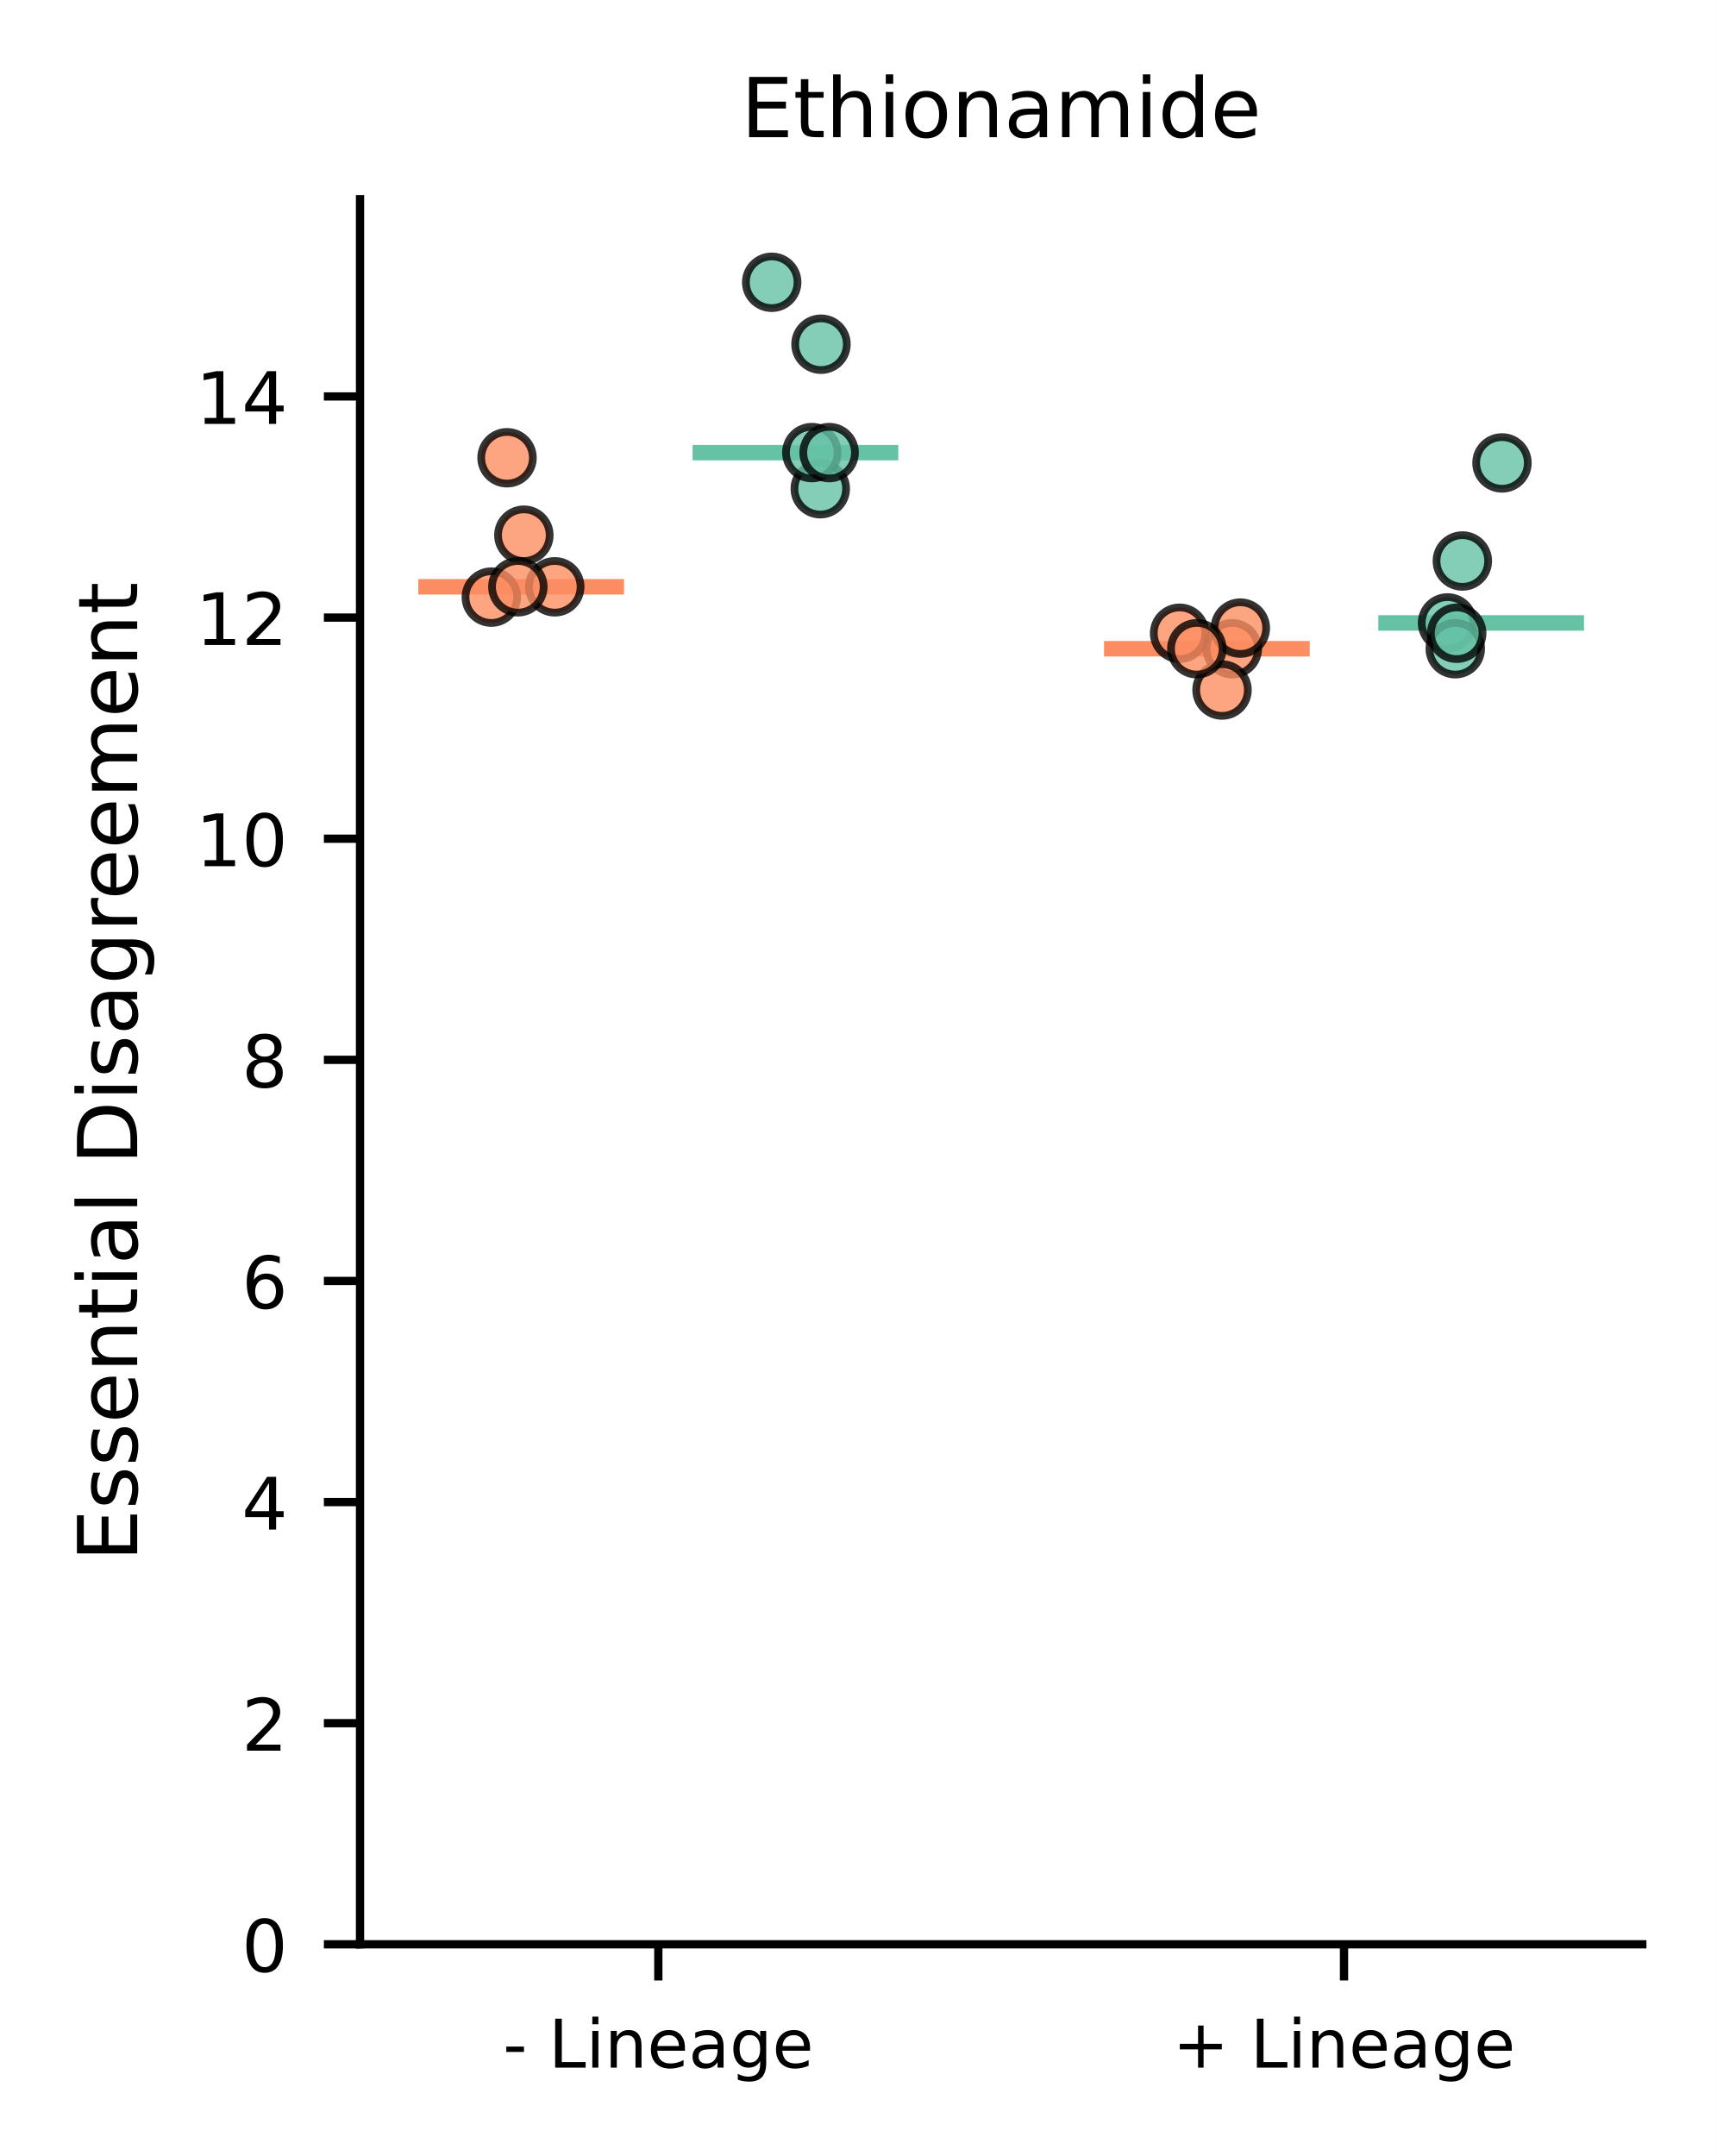
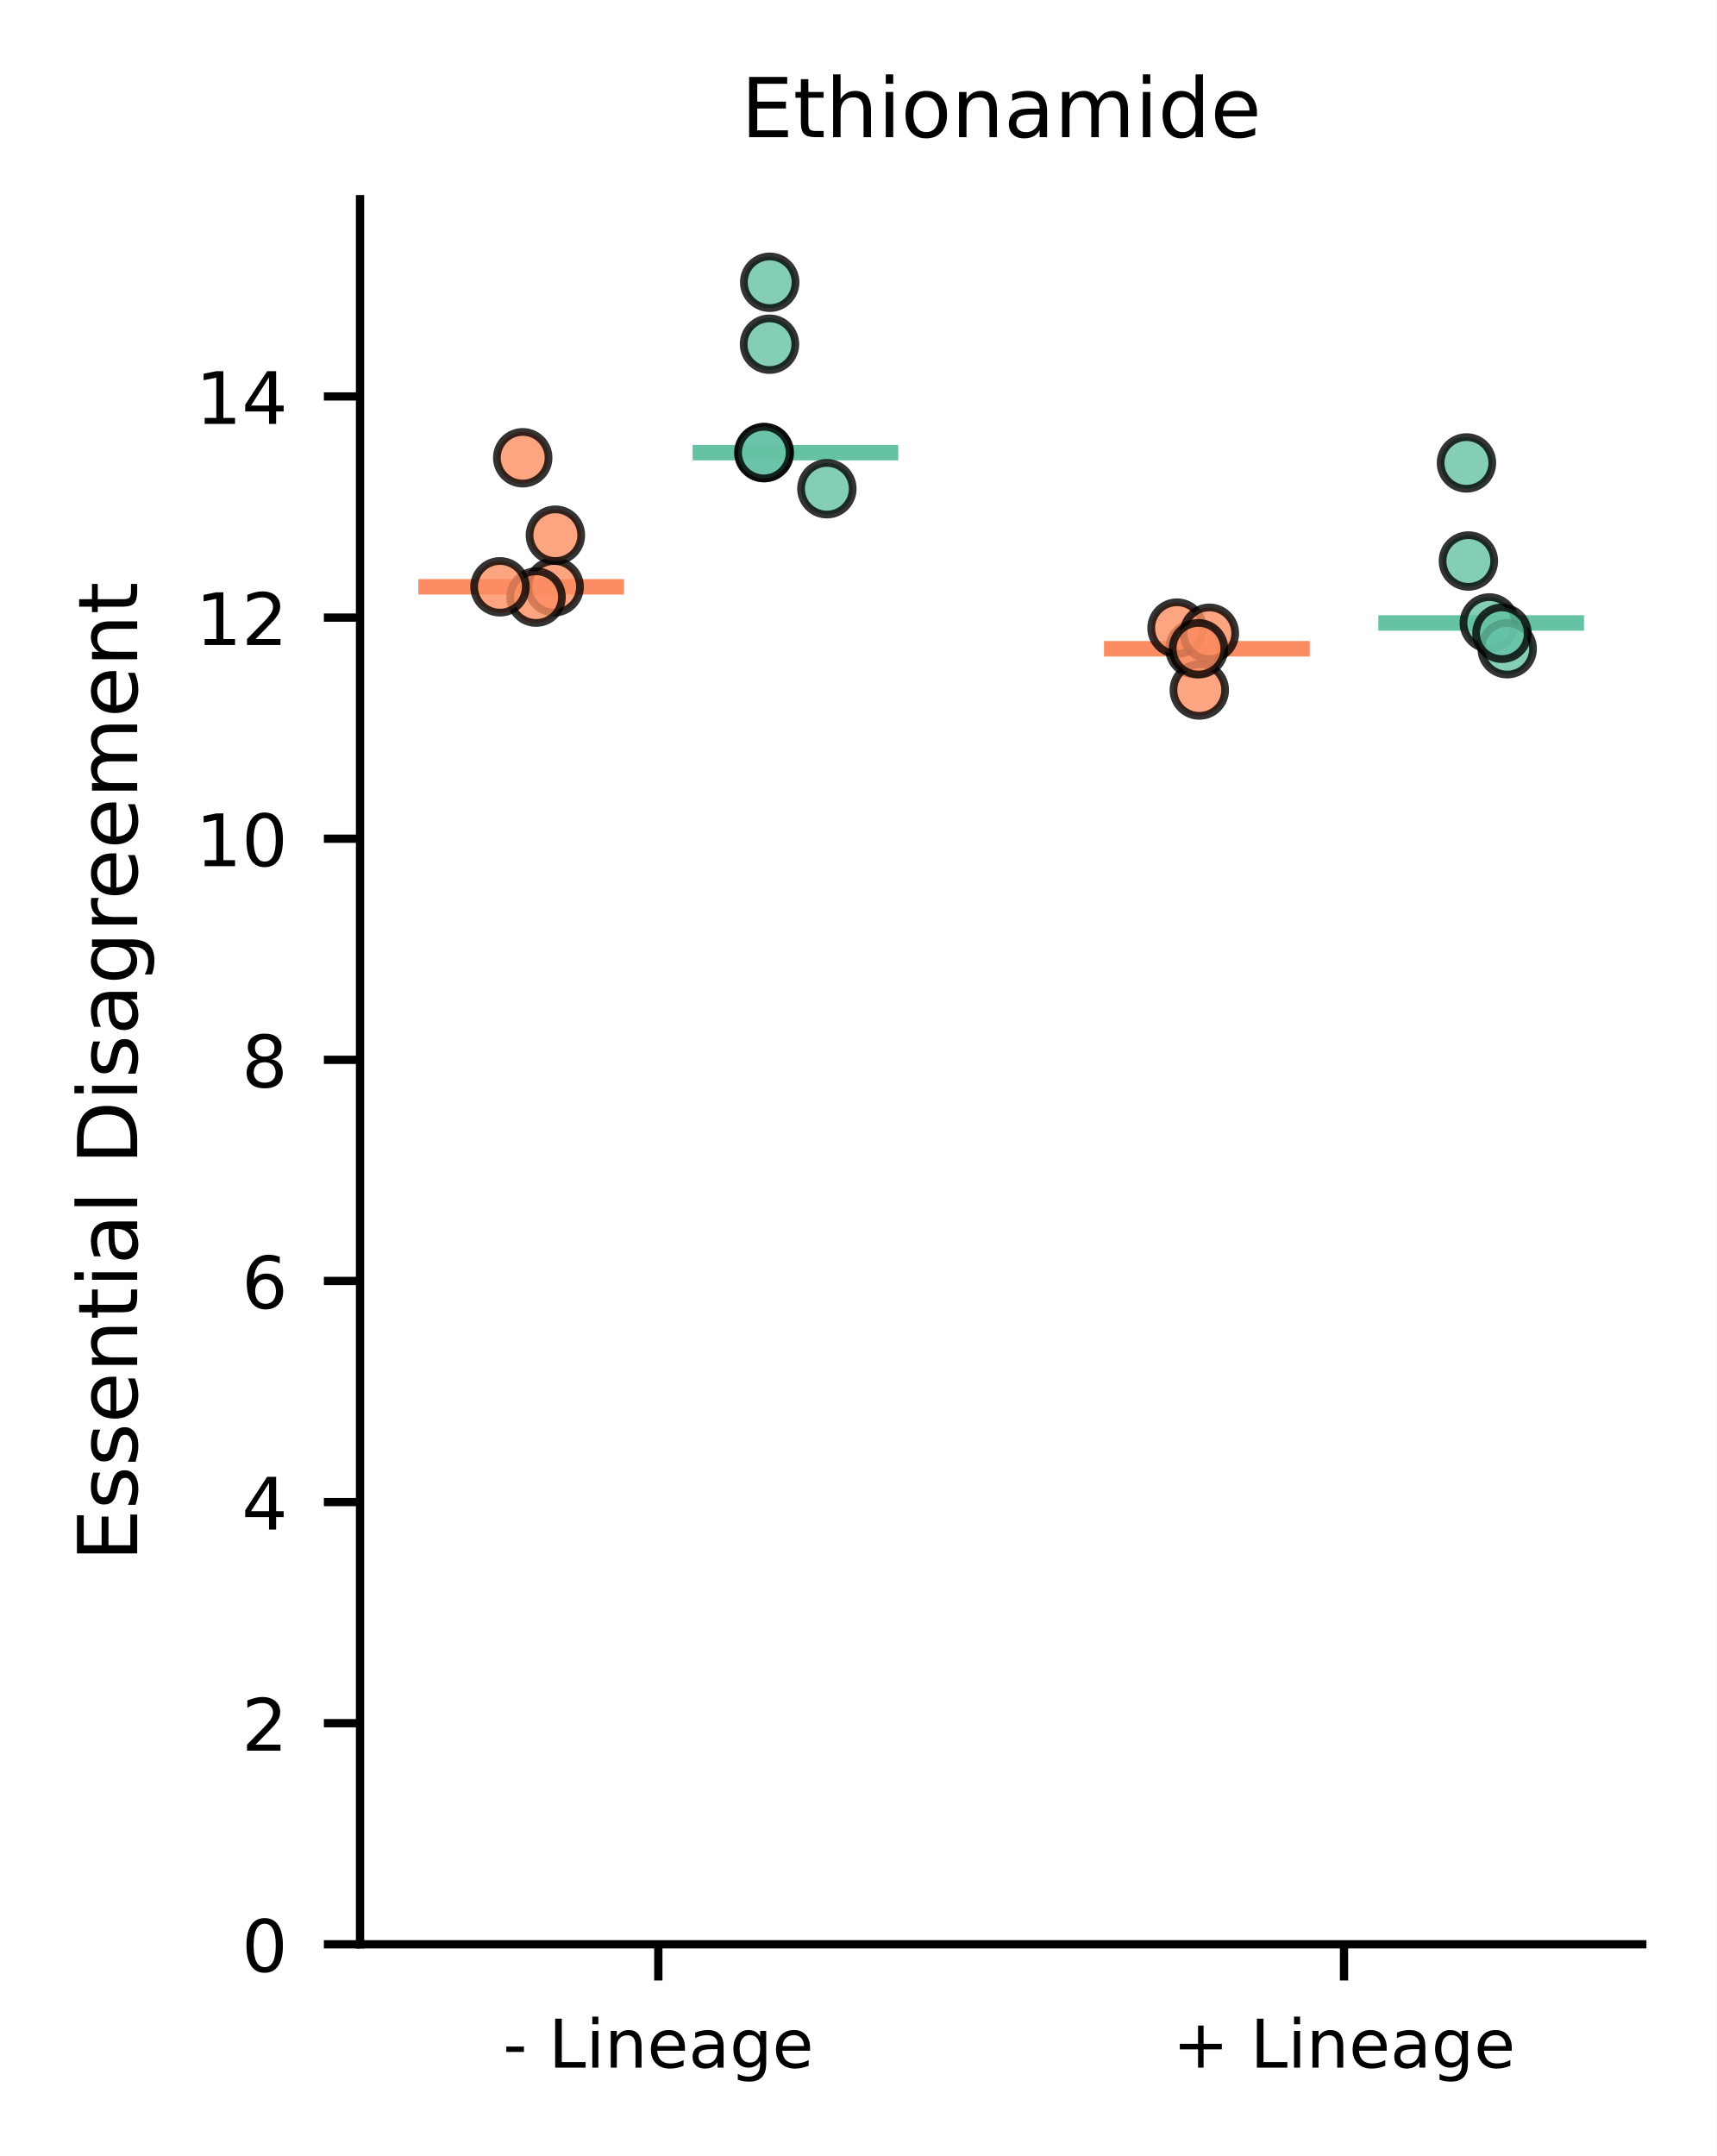
<svg xmlns="http://www.w3.org/2000/svg" xmlns:xlink="http://www.w3.org/1999/xlink" width="166.17pt" height="208.69pt" viewBox="0 0 166.17 208.69" version="1.1">
  <defs>
    <style type="text/css">*{stroke-linejoin: round; stroke-linecap: butt}</style>
  </defs>
  <g id="figure_1">
    <g id="patch_1">
      <path d="M 0 208.69  L 166.17 208.69  L 166.17 0  L 0 0  z " style="fill: #ffffff" />
    </g>
    <g id="axes_1">
      <g id="patch_2">
        <path d="M 34.85 188.199  L 158.97 188.199  L 158.97 19.279  L 34.85 19.279  z " style="fill: #ffffff" />
      </g>
      <g id="LineCollection_1">
-         <path d="M 40.492 56.8  L 60.404 56.8  " clip-path="url(#p0dc42fc667)" style="fill: none; stroke: #fc8d62; stroke-width: 1.5" />
+         <path d="M 40.492 56.8  L 60.404 56.8  " clip-path="url(#pfaeffb4683)" style="fill: none; stroke: #fc8d62; stroke-width: 1.5" />
      </g>
      <g id="LineCollection_2">
-         <path d="M 67.042 43.81  L 86.954 43.81  " clip-path="url(#p0dc42fc667)" style="fill: none; stroke: #66c2a5; stroke-width: 1.5" />
+         <path d="M 67.042 43.81  L 86.954 43.81  " clip-path="url(#pfaeffb4683)" style="fill: none; stroke: #66c2a5; stroke-width: 1.5" />
      </g>
      <g id="LineCollection_3">
-         <path d="M 106.866 62.795  L 126.778 62.795  " clip-path="url(#p0dc42fc667)" style="fill: none; stroke: #fc8d62; stroke-width: 1.5" />
+         <path d="M 106.866 62.795  L 126.778 62.795  " clip-path="url(#pfaeffb4683)" style="fill: none; stroke: #fc8d62; stroke-width: 1.5" />
      </g>
      <g id="LineCollection_4">
-         <path d="M 133.416 60.297  L 153.328 60.297  " clip-path="url(#p0dc42fc667)" style="fill: none; stroke: #66c2a5; stroke-width: 1.5" />
+         <path d="M 133.416 60.297  L 153.328 60.297  " clip-path="url(#pfaeffb4683)" style="fill: none; stroke: #66c2a5; stroke-width: 1.5" />
      </g>
      <g id="PathCollection_1">
        <defs>
-           <path id="C0_0_215fe289c7" d="M 0 2.5  C 0.663 2.5 1.299 2.237 1.768 1.768  C 2.237 1.299 2.5 0.663 2.5 -0  C 2.5 -0.663 2.237 -1.299 1.768 -1.768  C 1.299 -2.237 0.663 -2.5 0 -2.5  C -0.663 -2.5 -1.299 -2.237 -1.768 -1.768  C -2.237 -1.299 -2.5 -0.663 -2.5 0  C -2.5 0.663 -2.237 1.299 -1.768 1.768  C -1.299 2.237 -0.663 2.5 0 2.5  z " />
+           <path id="C0_0_1d2e86559f" d="M 0 2.5  C 0.663 2.5 1.299 2.237 1.768 1.768  C 2.237 1.299 2.5 0.663 2.5 -0  C 2.5 -0.663 2.237 -1.299 1.768 -1.768  C 1.299 -2.237 0.663 -2.5 0 -2.5  C -0.663 -2.5 -1.299 -2.237 -1.768 -1.768  C -2.237 -1.299 -2.5 -0.663 -2.5 0  C -2.5 0.663 -2.237 1.299 -1.768 1.768  C -1.299 2.237 -0.663 2.5 0 2.5  z " />
        </defs>
-         <g clip-path="url(#p0dc42fc667)">
-           <use xlink:href="#C0_0_215fe289c7" x="53.699" y="56.8" style="fill: #fc8d62; fill-opacity: 0.8; stroke: #000000; stroke-opacity: 0.8; stroke-width: 0.75" />
-         </g>
-         <g clip-path="url(#p0dc42fc667)">
-           <use xlink:href="#C0_0_215fe289c7" x="50.708" y="51.804" style="fill: #fc8d62; fill-opacity: 0.8; stroke: #000000; stroke-opacity: 0.8; stroke-width: 0.75" />
-         </g>
-         <g clip-path="url(#p0dc42fc667)">
-           <use xlink:href="#C0_0_215fe289c7" x="47.559" y="57.799" style="fill: #fc8d62; fill-opacity: 0.8; stroke: #000000; stroke-opacity: 0.8; stroke-width: 0.75" />
-         </g>
-         <g clip-path="url(#p0dc42fc667)">
-           <use xlink:href="#C0_0_215fe289c7" x="50.127" y="56.8" style="fill: #fc8d62; fill-opacity: 0.8; stroke: #000000; stroke-opacity: 0.8; stroke-width: 0.75" />
-         </g>
-         <g clip-path="url(#p0dc42fc667)">
-           <use xlink:href="#C0_0_215fe289c7" x="49.079" y="44.309" style="fill: #fc8d62; fill-opacity: 0.8; stroke: #000000; stroke-opacity: 0.8; stroke-width: 0.75" />
+         <g clip-path="url(#pfaeffb4683)">
+           <use xlink:href="#C0_0_1d2e86559f" x="53.642" y="56.8" style="fill: #fc8d62; fill-opacity: 0.8; stroke: #000000; stroke-opacity: 0.8; stroke-width: 0.75" />
+         </g>
+         <g clip-path="url(#pfaeffb4683)">
+           <use xlink:href="#C0_0_1d2e86559f" x="53.761" y="51.804" style="fill: #fc8d62; fill-opacity: 0.8; stroke: #000000; stroke-opacity: 0.8; stroke-width: 0.75" />
+         </g>
+         <g clip-path="url(#pfaeffb4683)">
+           <use xlink:href="#C0_0_1d2e86559f" x="51.891" y="57.799" style="fill: #fc8d62; fill-opacity: 0.8; stroke: #000000; stroke-opacity: 0.8; stroke-width: 0.75" />
+         </g>
+         <g clip-path="url(#pfaeffb4683)">
+           <use xlink:href="#C0_0_1d2e86559f" x="48.397" y="56.8" style="fill: #fc8d62; fill-opacity: 0.8; stroke: #000000; stroke-opacity: 0.8; stroke-width: 0.75" />
+         </g>
+         <g clip-path="url(#pfaeffb4683)">
+           <use xlink:href="#C0_0_1d2e86559f" x="50.598" y="44.309" style="fill: #fc8d62; fill-opacity: 0.8; stroke: #000000; stroke-opacity: 0.8; stroke-width: 0.75" />
        </g>
      </g>
      <g id="PathCollection_2">
        <defs>
-           <path id="C1_0_463d22f53d" d="M 0 2.5  C 0.663 2.5 1.299 2.237 1.768 1.768  C 2.237 1.299 2.5 0.663 2.5 -0  C 2.5 -0.663 2.237 -1.299 1.768 -1.768  C 1.299 -2.237 0.663 -2.5 0 -2.5  C -0.663 -2.5 -1.299 -2.237 -1.768 -1.768  C -2.237 -1.299 -2.5 -0.663 -2.5 0  C -2.5 0.663 -2.237 1.299 -1.768 1.768  C -1.299 2.237 -0.663 2.5 0 2.5  z " />
+           <path id="C1_0_bbd10089db" d="M 0 2.5  C 0.663 2.5 1.299 2.237 1.768 1.768  C 2.237 1.299 2.5 0.663 2.5 -0  C 2.5 -0.663 2.237 -1.299 1.768 -1.768  C 1.299 -2.237 0.663 -2.5 0 -2.5  C -0.663 -2.5 -1.299 -2.237 -1.768 -1.768  C -2.237 -1.299 -2.5 -0.663 -2.5 0  C -2.5 0.663 -2.237 1.299 -1.768 1.768  C -1.299 2.237 -0.663 2.5 0 2.5  z " />
        </defs>
-         <g clip-path="url(#p0dc42fc667)">
-           <use xlink:href="#C1_0_463d22f53d" x="79.4" y="47.307" style="fill: #66c2a5; fill-opacity: 0.8; stroke: #000000; stroke-opacity: 0.8; stroke-width: 0.75" />
-         </g>
-         <g clip-path="url(#p0dc42fc667)">
-           <use xlink:href="#C1_0_463d22f53d" x="78.581" y="43.81" style="fill: #66c2a5; fill-opacity: 0.8; stroke: #000000; stroke-opacity: 0.8; stroke-width: 0.75" />
-         </g>
-         <g clip-path="url(#p0dc42fc667)">
-           <use xlink:href="#C1_0_463d22f53d" x="79.469" y="33.318" style="fill: #66c2a5; fill-opacity: 0.8; stroke: #000000; stroke-opacity: 0.8; stroke-width: 0.75" />
-         </g>
-         <g clip-path="url(#p0dc42fc667)">
-           <use xlink:href="#C1_0_463d22f53d" x="80.256" y="43.81" style="fill: #66c2a5; fill-opacity: 0.8; stroke: #000000; stroke-opacity: 0.8; stroke-width: 0.75" />
-         </g>
-         <g clip-path="url(#p0dc42fc667)">
-           <use xlink:href="#C1_0_463d22f53d" x="74.699" y="27.323" style="fill: #66c2a5; fill-opacity: 0.8; stroke: #000000; stroke-opacity: 0.8; stroke-width: 0.75" />
+         <g clip-path="url(#pfaeffb4683)">
+           <use xlink:href="#C1_0_bbd10089db" x="80.04" y="47.307" style="fill: #66c2a5; fill-opacity: 0.8; stroke: #000000; stroke-opacity: 0.8; stroke-width: 0.75" />
+         </g>
+         <g clip-path="url(#pfaeffb4683)">
+           <use xlink:href="#C1_0_bbd10089db" x="73.988" y="43.81" style="fill: #66c2a5; fill-opacity: 0.8; stroke: #000000; stroke-opacity: 0.8; stroke-width: 0.75" />
+         </g>
+         <g clip-path="url(#pfaeffb4683)">
+           <use xlink:href="#C1_0_bbd10089db" x="74.484" y="33.318" style="fill: #66c2a5; fill-opacity: 0.8; stroke: #000000; stroke-opacity: 0.8; stroke-width: 0.75" />
+         </g>
+         <g clip-path="url(#pfaeffb4683)">
+           <use xlink:href="#C1_0_bbd10089db" x="73.931" y="43.81" style="fill: #66c2a5; fill-opacity: 0.8; stroke: #000000; stroke-opacity: 0.8; stroke-width: 0.75" />
+         </g>
+         <g clip-path="url(#pfaeffb4683)">
+           <use xlink:href="#C1_0_bbd10089db" x="74.505" y="27.323" style="fill: #66c2a5; fill-opacity: 0.8; stroke: #000000; stroke-opacity: 0.8; stroke-width: 0.75" />
        </g>
      </g>
      <g id="PathCollection_3">
        <defs>
-           <path id="C2_0_c6e7ddc61b" d="M 0 2.5  C 0.663 2.5 1.299 2.237 1.768 1.768  C 2.237 1.299 2.5 0.663 2.5 -0  C 2.5 -0.663 2.237 -1.299 1.768 -1.768  C 1.299 -2.237 0.663 -2.5 0 -2.5  C -0.663 -2.5 -1.299 -2.237 -1.768 -1.768  C -2.237 -1.299 -2.5 -0.663 -2.5 0  C -2.5 0.663 -2.237 1.299 -1.768 1.768  C -1.299 2.237 -0.663 2.5 0 2.5  z " />
+           <path id="C2_0_19b1031f53" d="M 0 2.5  C 0.663 2.5 1.299 2.237 1.768 1.768  C 2.237 1.299 2.5 0.663 2.5 -0  C 2.5 -0.663 2.237 -1.299 1.768 -1.768  C 1.299 -2.237 0.663 -2.5 0 -2.5  C -0.663 -2.5 -1.299 -2.237 -1.768 -1.768  C -2.237 -1.299 -2.5 -0.663 -2.5 0  C -2.5 0.663 -2.237 1.299 -1.768 1.768  C -1.299 2.237 -0.663 2.5 0 2.5  z " />
        </defs>
-         <g clip-path="url(#p0dc42fc667)">
-           <use xlink:href="#C2_0_c6e7ddc61b" x="119.285" y="62.795" style="fill: #fc8d62; fill-opacity: 0.8; stroke: #000000; stroke-opacity: 0.8; stroke-width: 0.75" />
-         </g>
-         <g clip-path="url(#p0dc42fc667)">
-           <use xlink:href="#C2_0_c6e7ddc61b" x="120.061" y="60.797" style="fill: #fc8d62; fill-opacity: 0.8; stroke: #000000; stroke-opacity: 0.8; stroke-width: 0.75" />
-         </g>
-         <g clip-path="url(#p0dc42fc667)">
-           <use xlink:href="#C2_0_c6e7ddc61b" x="118.288" y="66.792" style="fill: #fc8d62; fill-opacity: 0.8; stroke: #000000; stroke-opacity: 0.8; stroke-width: 0.75" />
-         </g>
-         <g clip-path="url(#p0dc42fc667)">
-           <use xlink:href="#C2_0_c6e7ddc61b" x="114.182" y="61.296" style="fill: #fc8d62; fill-opacity: 0.8; stroke: #000000; stroke-opacity: 0.8; stroke-width: 0.75" />
-         </g>
-         <g clip-path="url(#p0dc42fc667)">
-           <use xlink:href="#C2_0_c6e7ddc61b" x="115.848" y="62.795" style="fill: #fc8d62; fill-opacity: 0.8; stroke: #000000; stroke-opacity: 0.8; stroke-width: 0.75" />
+         <g clip-path="url(#pfaeffb4683)">
+           <use xlink:href="#C2_0_19b1031f53" x="115.666" y="62.795" style="fill: #fc8d62; fill-opacity: 0.8; stroke: #000000; stroke-opacity: 0.8; stroke-width: 0.75" />
+         </g>
+         <g clip-path="url(#pfaeffb4683)">
+           <use xlink:href="#C2_0_19b1031f53" x="113.933" y="60.797" style="fill: #fc8d62; fill-opacity: 0.8; stroke: #000000; stroke-opacity: 0.8; stroke-width: 0.75" />
+         </g>
+         <g clip-path="url(#pfaeffb4683)">
+           <use xlink:href="#C2_0_19b1031f53" x="116.089" y="66.792" style="fill: #fc8d62; fill-opacity: 0.8; stroke: #000000; stroke-opacity: 0.8; stroke-width: 0.75" />
+         </g>
+         <g clip-path="url(#pfaeffb4683)">
+           <use xlink:href="#C2_0_19b1031f53" x="117.065" y="61.296" style="fill: #fc8d62; fill-opacity: 0.8; stroke: #000000; stroke-opacity: 0.8; stroke-width: 0.75" />
+         </g>
+         <g clip-path="url(#pfaeffb4683)">
+           <use xlink:href="#C2_0_19b1031f53" x="116.012" y="62.795" style="fill: #fc8d62; fill-opacity: 0.8; stroke: #000000; stroke-opacity: 0.8; stroke-width: 0.75" />
        </g>
      </g>
      <g id="PathCollection_4">
        <defs>
-           <path id="C3_0_5a386f9138" d="M 0 2.5  C 0.663 2.5 1.299 2.237 1.768 1.768  C 2.237 1.299 2.5 0.663 2.5 -0  C 2.5 -0.663 2.237 -1.299 1.768 -1.768  C 1.299 -2.237 0.663 -2.5 0 -2.5  C -0.663 -2.5 -1.299 -2.237 -1.768 -1.768  C -2.237 -1.299 -2.5 -0.663 -2.5 0  C -2.5 0.663 -2.237 1.299 -1.768 1.768  C -1.299 2.237 -0.663 2.5 0 2.5  z " />
+           <path id="C3_0_8ca1ca9689" d="M 0 2.5  C 0.663 2.5 1.299 2.237 1.768 1.768  C 2.237 1.299 2.5 0.663 2.5 -0  C 2.5 -0.663 2.237 -1.299 1.768 -1.768  C 1.299 -2.237 0.663 -2.5 0 -2.5  C -0.663 -2.5 -1.299 -2.237 -1.768 -1.768  C -2.237 -1.299 -2.5 -0.663 -2.5 0  C -2.5 0.663 -2.237 1.299 -1.768 1.768  C -1.299 2.237 -0.663 2.5 0 2.5  z " />
        </defs>
-         <g clip-path="url(#p0dc42fc667)">
-           <use xlink:href="#C3_0_5a386f9138" x="140.116" y="60.297" style="fill: #66c2a5; fill-opacity: 0.8; stroke: #000000; stroke-opacity: 0.8; stroke-width: 0.75" />
-         </g>
-         <g clip-path="url(#p0dc42fc667)">
-           <use xlink:href="#C3_0_5a386f9138" x="145.388" y="44.809" style="fill: #66c2a5; fill-opacity: 0.8; stroke: #000000; stroke-opacity: 0.8; stroke-width: 0.75" />
-         </g>
-         <g clip-path="url(#p0dc42fc667)">
-           <use xlink:href="#C3_0_5a386f9138" x="140.865" y="62.795" style="fill: #66c2a5; fill-opacity: 0.8; stroke: #000000; stroke-opacity: 0.8; stroke-width: 0.75" />
-         </g>
-         <g clip-path="url(#p0dc42fc667)">
-           <use xlink:href="#C3_0_5a386f9138" x="141.005" y="61.296" style="fill: #66c2a5; fill-opacity: 0.8; stroke: #000000; stroke-opacity: 0.8; stroke-width: 0.75" />
-         </g>
-         <g clip-path="url(#p0dc42fc667)">
-           <use xlink:href="#C3_0_5a386f9138" x="141.55" y="54.302" style="fill: #66c2a5; fill-opacity: 0.8; stroke: #000000; stroke-opacity: 0.8; stroke-width: 0.75" />
+         <g clip-path="url(#pfaeffb4683)">
+           <use xlink:href="#C3_0_8ca1ca9689" x="144.159" y="60.297" style="fill: #66c2a5; fill-opacity: 0.8; stroke: #000000; stroke-opacity: 0.8; stroke-width: 0.75" />
+         </g>
+         <g clip-path="url(#pfaeffb4683)">
+           <use xlink:href="#C3_0_8ca1ca9689" x="141.95" y="44.809" style="fill: #66c2a5; fill-opacity: 0.8; stroke: #000000; stroke-opacity: 0.8; stroke-width: 0.75" />
+         </g>
+         <g clip-path="url(#pfaeffb4683)">
+           <use xlink:href="#C3_0_8ca1ca9689" x="145.892" y="62.795" style="fill: #66c2a5; fill-opacity: 0.8; stroke: #000000; stroke-opacity: 0.8; stroke-width: 0.75" />
+         </g>
+         <g clip-path="url(#pfaeffb4683)">
+           <use xlink:href="#C3_0_8ca1ca9689" x="145.383" y="61.296" style="fill: #66c2a5; fill-opacity: 0.8; stroke: #000000; stroke-opacity: 0.8; stroke-width: 0.75" />
+         </g>
+         <g clip-path="url(#pfaeffb4683)">
+           <use xlink:href="#C3_0_8ca1ca9689" x="142.136" y="54.302" style="fill: #66c2a5; fill-opacity: 0.8; stroke: #000000; stroke-opacity: 0.8; stroke-width: 0.75" />
        </g>
      </g>
      <g id="line2d_1" />
      <g id="line2d_2" />
      <g id="matplotlib.axis_1">
        <g id="xtick_1">
          <g id="line2d_3">
            <defs>
-               <path id="md98ce6bdfb" d="M 0 0  L 0 3.5  " style="stroke: #000000; stroke-width: 0.8" />
+               <path id="m50ee969e46" d="M 0 0  L 0 3.5  " style="stroke: #000000; stroke-width: 0.8" />
            </defs>
            <g>
-               <use xlink:href="#md98ce6bdfb" x="63.723" y="188.199" style="stroke: #000000; stroke-width: 0.8" />
+               <use xlink:href="#m50ee969e46" x="63.723" y="188.199" style="stroke: #000000; stroke-width: 0.8" />
            </g>
          </g>
          <g id="text_1">
            <g transform="translate(48.68955 200.1377) scale(0.065 -0.065)">
              <defs>
                <path id="DejaVuSans-2d" d="M 313 2009  L 1997 2009  L 1997 1497  L 313 1497  L 313 2009  z " transform="scale(0.015625)" />
                <path id="DejaVuSans-20" transform="scale(0.015625)" />
                <path id="DejaVuSans-4c" d="M 628 4666  L 1259 4666  L 1259 531  L 3531 531  L 3531 0  L 628 0  L 628 4666  z " transform="scale(0.015625)" />
                <path id="DejaVuSans-69" d="M 603 3500  L 1178 3500  L 1178 0  L 603 0  L 603 3500  z M 603 4863  L 1178 4863  L 1178 4134  L 603 4134  L 603 4863  z " transform="scale(0.015625)" />
                <path id="DejaVuSans-6e" d="M 3513 2113  L 3513 0  L 2938 0  L 2938 2094  Q 2938 2591 2744 2837  Q 2550 3084 2163 3084  Q 1697 3084 1428 2787  Q 1159 2491 1159 1978  L 1159 0  L 581 0  L 581 3500  L 1159 3500  L 1159 2956  Q 1366 3272 1645 3428  Q 1925 3584 2291 3584  Q 2894 3584 3203 3211  Q 3513 2838 3513 2113  z " transform="scale(0.015625)" />
                <path id="DejaVuSans-65" d="M 3597 1894  L 3597 1613  L 953 1613  Q 991 1019 1311 708  Q 1631 397 2203 397  Q 2534 397 2845 478  Q 3156 559 3463 722  L 3463 178  Q 3153 47 2828 -22  Q 2503 -91 2169 -91  Q 1331 -91 842 396  Q 353 884 353 1716  Q 353 2575 817 3079  Q 1281 3584 2069 3584  Q 2775 3584 3186 3129  Q 3597 2675 3597 1894  z M 3022 2063  Q 3016 2534 2758 2815  Q 2500 3097 2075 3097  Q 1594 3097 1305 2825  Q 1016 2553 972 2059  L 3022 2063  z " transform="scale(0.015625)" />
                <path id="DejaVuSans-61" d="M 2194 1759  Q 1497 1759 1228 1600  Q 959 1441 959 1056  Q 959 750 1161 570  Q 1363 391 1709 391  Q 2188 391 2477 730  Q 2766 1069 2766 1631  L 2766 1759  L 2194 1759  z M 3341 1997  L 3341 0  L 2766 0  L 2766 531  Q 2569 213 2275 61  Q 1981 -91 1556 -91  Q 1019 -91 701 211  Q 384 513 384 1019  Q 384 1609 779 1909  Q 1175 2209 1959 2209  L 2766 2209  L 2766 2266  Q 2766 2663 2505 2880  Q 2244 3097 1772 3097  Q 1472 3097 1187 3025  Q 903 2953 641 2809  L 641 3341  Q 956 3463 1253 3523  Q 1550 3584 1831 3584  Q 2591 3584 2966 3190  Q 3341 2797 3341 1997  z " transform="scale(0.015625)" />
                <path id="DejaVuSans-67" d="M 2906 1791  Q 2906 2416 2648 2759  Q 2391 3103 1925 3103  Q 1463 3103 1205 2759  Q 947 2416 947 1791  Q 947 1169 1205 825  Q 1463 481 1925 481  Q 2391 481 2648 825  Q 2906 1169 2906 1791  z M 3481 434  Q 3481 -459 3084 -895  Q 2688 -1331 1869 -1331  Q 1566 -1331 1297 -1286  Q 1028 -1241 775 -1147  L 775 -588  Q 1028 -725 1275 -790  Q 1522 -856 1778 -856  Q 2344 -856 2625 -561  Q 2906 -266 2906 331  L 2906 616  Q 2728 306 2450 153  Q 2172 0 1784 0  Q 1141 0 747 490  Q 353 981 353 1791  Q 353 2603 747 3093  Q 1141 3584 1784 3584  Q 2172 3584 2450 3431  Q 2728 3278 2906 2969  L 2906 3500  L 3481 3500  L 3481 434  z " transform="scale(0.015625)" />
              </defs>
              <use xlink:href="#DejaVuSans-2d" />
              <use xlink:href="#DejaVuSans-20" x="36.084" />
              <use xlink:href="#DejaVuSans-4c" x="67.871" />
              <use xlink:href="#DejaVuSans-69" x="123.584" />
              <use xlink:href="#DejaVuSans-6e" x="151.367" />
              <use xlink:href="#DejaVuSans-65" x="214.746" />
              <use xlink:href="#DejaVuSans-61" x="276.27" />
              <use xlink:href="#DejaVuSans-67" x="337.549" />
              <use xlink:href="#DejaVuSans-65" x="401.025" />
            </g>
          </g>
        </g>
        <g id="xtick_2">
          <g id="line2d_4">
            <g>
-               <use xlink:href="#md98ce6bdfb" x="130.097" y="188.199" style="stroke: #000000; stroke-width: 0.8" />
+               <use xlink:href="#m50ee969e46" x="130.097" y="188.199" style="stroke: #000000; stroke-width: 0.8" />
            </g>
          </g>
          <g id="text_2">
            <g transform="translate(113.513 200.1377) scale(0.065 -0.065)">
              <defs>
                <path id="DejaVuSans-2b" d="M 2944 4013  L 2944 2272  L 4684 2272  L 4684 1741  L 2944 1741  L 2944 0  L 2419 0  L 2419 1741  L 678 1741  L 678 2272  L 2419 2272  L 2419 4013  L 2944 4013  z " transform="scale(0.015625)" />
              </defs>
              <use xlink:href="#DejaVuSans-2b" />
              <use xlink:href="#DejaVuSans-20" x="83.789" />
              <use xlink:href="#DejaVuSans-4c" x="115.576" />
              <use xlink:href="#DejaVuSans-69" x="171.289" />
              <use xlink:href="#DejaVuSans-6e" x="199.072" />
              <use xlink:href="#DejaVuSans-65" x="262.451" />
              <use xlink:href="#DejaVuSans-61" x="323.975" />
              <use xlink:href="#DejaVuSans-67" x="385.254" />
              <use xlink:href="#DejaVuSans-65" x="448.73" />
            </g>
          </g>
        </g>
      </g>
      <g id="matplotlib.axis_2">
        <g id="ytick_1">
          <g id="line2d_5">
            <defs>
-               <path id="m53d381c8b0" d="M 0 0  L -3.5 0  " style="stroke: #000000; stroke-width: 0.8" />
+               <path id="m69664d069c" d="M 0 0  L -3.5 0  " style="stroke: #000000; stroke-width: 0.8" />
            </defs>
            <g>
-               <use xlink:href="#m53d381c8b0" x="34.85" y="188.199" style="stroke: #000000; stroke-width: 0.8" />
+               <use xlink:href="#m69664d069c" x="34.85" y="188.199" style="stroke: #000000; stroke-width: 0.8" />
            </g>
          </g>
          <g id="text_3">
            <g transform="translate(23.39625 190.8582) scale(0.07 -0.07)">
              <defs>
                <path id="DejaVuSans-30" d="M 2034 4250  Q 1547 4250 1301 3770  Q 1056 3291 1056 2328  Q 1056 1369 1301 889  Q 1547 409 2034 409  Q 2525 409 2770 889  Q 3016 1369 3016 2328  Q 3016 3291 2770 3770  Q 2525 4250 2034 4250  z M 2034 4750  Q 2819 4750 3233 4129  Q 3647 3509 3647 2328  Q 3647 1150 3233 529  Q 2819 -91 2034 -91  Q 1250 -91 836 529  Q 422 1150 422 2328  Q 422 3509 836 4129  Q 1250 4750 2034 4750  z " transform="scale(0.015625)" />
              </defs>
              <use xlink:href="#DejaVuSans-30" />
            </g>
          </g>
        </g>
        <g id="ytick_2">
          <g id="line2d_6">
            <g>
-               <use xlink:href="#m53d381c8b0" x="34.85" y="166.795" style="stroke: #000000; stroke-width: 0.8" />
+               <use xlink:href="#m69664d069c" x="34.85" y="166.795" style="stroke: #000000; stroke-width: 0.8" />
            </g>
          </g>
          <g id="text_4">
            <g transform="translate(23.39625 169.4547) scale(0.07 -0.07)">
              <defs>
                <path id="DejaVuSans-32" d="M 1228 531  L 3431 531  L 3431 0  L 469 0  L 469 531  Q 828 903 1448 1529  Q 2069 2156 2228 2338  Q 2531 2678 2651 2914  Q 2772 3150 2772 3378  Q 2772 3750 2511 3984  Q 2250 4219 1831 4219  Q 1534 4219 1204 4116  Q 875 4013 500 3803  L 500 4441  Q 881 4594 1212 4672  Q 1544 4750 1819 4750  Q 2544 4750 2975 4387  Q 3406 4025 3406 3419  Q 3406 3131 3298 2873  Q 3191 2616 2906 2266  Q 2828 2175 2409 1742  Q 1991 1309 1228 531  z " transform="scale(0.015625)" />
              </defs>
              <use xlink:href="#DejaVuSans-32" />
            </g>
          </g>
        </g>
        <g id="ytick_3">
          <g id="line2d_7">
            <g>
-               <use xlink:href="#m53d381c8b0" x="34.85" y="145.392" style="stroke: #000000; stroke-width: 0.8" />
+               <use xlink:href="#m69664d069c" x="34.85" y="145.392" style="stroke: #000000; stroke-width: 0.8" />
            </g>
          </g>
          <g id="text_5">
            <g transform="translate(23.39625 148.0511) scale(0.07 -0.07)">
              <defs>
                <path id="DejaVuSans-34" d="M 2419 4116  L 825 1625  L 2419 1625  L 2419 4116  z M 2253 4666  L 3047 4666  L 3047 1625  L 3713 1625  L 3713 1100  L 3047 1100  L 3047 0  L 2419 0  L 2419 1100  L 313 1100  L 313 1709  L 2253 4666  z " transform="scale(0.015625)" />
              </defs>
              <use xlink:href="#DejaVuSans-34" />
            </g>
          </g>
        </g>
        <g id="ytick_4">
          <g id="line2d_8">
            <g>
-               <use xlink:href="#m53d381c8b0" x="34.85" y="123.988" style="stroke: #000000; stroke-width: 0.8" />
+               <use xlink:href="#m69664d069c" x="34.85" y="123.988" style="stroke: #000000; stroke-width: 0.8" />
            </g>
          </g>
          <g id="text_6">
            <g transform="translate(23.39625 126.6476) scale(0.07 -0.07)">
              <defs>
                <path id="DejaVuSans-36" d="M 2113 2584  Q 1688 2584 1439 2293  Q 1191 2003 1191 1497  Q 1191 994 1439 701  Q 1688 409 2113 409  Q 2538 409 2786 701  Q 3034 994 3034 1497  Q 3034 2003 2786 2293  Q 2538 2584 2113 2584  z M 3366 4563  L 3366 3988  Q 3128 4100 2886 4159  Q 2644 4219 2406 4219  Q 1781 4219 1451 3797  Q 1122 3375 1075 2522  Q 1259 2794 1537 2939  Q 1816 3084 2150 3084  Q 2853 3084 3261 2657  Q 3669 2231 3669 1497  Q 3669 778 3244 343  Q 2819 -91 2113 -91  Q 1303 -91 875 529  Q 447 1150 447 2328  Q 447 3434 972 4092  Q 1497 4750 2381 4750  Q 2619 4750 2861 4703  Q 3103 4656 3366 4563  z " transform="scale(0.015625)" />
              </defs>
              <use xlink:href="#DejaVuSans-36" />
            </g>
          </g>
        </g>
        <g id="ytick_5">
          <g id="line2d_9">
            <g>
-               <use xlink:href="#m53d381c8b0" x="34.85" y="102.585" style="stroke: #000000; stroke-width: 0.8" />
+               <use xlink:href="#m69664d069c" x="34.85" y="102.585" style="stroke: #000000; stroke-width: 0.8" />
            </g>
          </g>
          <g id="text_7">
            <g transform="translate(23.39625 105.2441) scale(0.07 -0.07)">
              <defs>
                <path id="DejaVuSans-38" d="M 2034 2216  Q 1584 2216 1326 1975  Q 1069 1734 1069 1313  Q 1069 891 1326 650  Q 1584 409 2034 409  Q 2484 409 2743 651  Q 3003 894 3003 1313  Q 3003 1734 2745 1975  Q 2488 2216 2034 2216  z M 1403 2484  Q 997 2584 770 2862  Q 544 3141 544 3541  Q 544 4100 942 4425  Q 1341 4750 2034 4750  Q 2731 4750 3128 4425  Q 3525 4100 3525 3541  Q 3525 3141 3298 2862  Q 3072 2584 2669 2484  Q 3125 2378 3379 2068  Q 3634 1759 3634 1313  Q 3634 634 3220 271  Q 2806 -91 2034 -91  Q 1263 -91 848 271  Q 434 634 434 1313  Q 434 1759 690 2068  Q 947 2378 1403 2484  z M 1172 3481  Q 1172 3119 1398 2916  Q 1625 2713 2034 2713  Q 2441 2713 2670 2916  Q 2900 3119 2900 3481  Q 2900 3844 2670 4047  Q 2441 4250 2034 4250  Q 1625 4250 1398 4047  Q 1172 3844 1172 3481  z " transform="scale(0.015625)" />
              </defs>
              <use xlink:href="#DejaVuSans-38" />
            </g>
          </g>
        </g>
        <g id="ytick_6">
          <g id="line2d_10">
            <g>
-               <use xlink:href="#m53d381c8b0" x="34.85" y="81.181" style="stroke: #000000; stroke-width: 0.8" />
+               <use xlink:href="#m69664d069c" x="34.85" y="81.181" style="stroke: #000000; stroke-width: 0.8" />
            </g>
          </g>
          <g id="text_8">
            <g transform="translate(18.9425 83.84056) scale(0.07 -0.07)">
              <defs>
                <path id="DejaVuSans-31" d="M 794 531  L 1825 531  L 1825 4091  L 703 3866  L 703 4441  L 1819 4666  L 2450 4666  L 2450 531  L 3481 531  L 3481 0  L 794 0  L 794 531  z " transform="scale(0.015625)" />
              </defs>
              <use xlink:href="#DejaVuSans-31" />
              <use xlink:href="#DejaVuSans-30" x="63.623" />
            </g>
          </g>
        </g>
        <g id="ytick_7">
          <g id="line2d_11">
            <g>
-               <use xlink:href="#m53d381c8b0" x="34.85" y="59.778" style="stroke: #000000; stroke-width: 0.8" />
+               <use xlink:href="#m69664d069c" x="34.85" y="59.778" style="stroke: #000000; stroke-width: 0.8" />
            </g>
          </g>
          <g id="text_9">
            <g transform="translate(18.9425 62.43704) scale(0.07 -0.07)">
              <use xlink:href="#DejaVuSans-31" />
              <use xlink:href="#DejaVuSans-32" x="63.623" />
            </g>
          </g>
        </g>
        <g id="ytick_8">
          <g id="line2d_12">
            <g>
-               <use xlink:href="#m53d381c8b0" x="34.85" y="38.374" style="stroke: #000000; stroke-width: 0.8" />
+               <use xlink:href="#m69664d069c" x="34.85" y="38.374" style="stroke: #000000; stroke-width: 0.8" />
            </g>
          </g>
          <g id="text_10">
            <g transform="translate(18.9425 41.03351) scale(0.07 -0.07)">
              <use xlink:href="#DejaVuSans-31" />
              <use xlink:href="#DejaVuSans-34" x="63.623" />
            </g>
          </g>
        </g>
        <g id="text_11">
          <g transform="translate(13.27875 151.1463) rotate(-90) scale(0.08 -0.08)">
            <defs>
              <path id="DejaVuSans-45" d="M 628 4666  L 3578 4666  L 3578 4134  L 1259 4134  L 1259 2753  L 3481 2753  L 3481 2222  L 1259 2222  L 1259 531  L 3634 531  L 3634 0  L 628 0  L 628 4666  z " transform="scale(0.015625)" />
              <path id="DejaVuSans-73" d="M 2834 3397  L 2834 2853  Q 2591 2978 2328 3040  Q 2066 3103 1784 3103  Q 1356 3103 1142 2972  Q 928 2841 928 2578  Q 928 2378 1081 2264  Q 1234 2150 1697 2047  L 1894 2003  Q 2506 1872 2764 1633  Q 3022 1394 3022 966  Q 3022 478 2636 193  Q 2250 -91 1575 -91  Q 1294 -91 989 -36  Q 684 19 347 128  L 347 722  Q 666 556 975 473  Q 1284 391 1588 391  Q 1994 391 2212 530  Q 2431 669 2431 922  Q 2431 1156 2273 1281  Q 2116 1406 1581 1522  L 1381 1569  Q 847 1681 609 1914  Q 372 2147 372 2553  Q 372 3047 722 3315  Q 1072 3584 1716 3584  Q 2034 3584 2315 3537  Q 2597 3491 2834 3397  z " transform="scale(0.015625)" />
              <path id="DejaVuSans-74" d="M 1172 4494  L 1172 3500  L 2356 3500  L 2356 3053  L 1172 3053  L 1172 1153  Q 1172 725 1289 603  Q 1406 481 1766 481  L 2356 481  L 2356 0  L 1766 0  Q 1100 0 847 248  Q 594 497 594 1153  L 594 3053  L 172 3053  L 172 3500  L 594 3500  L 594 4494  L 1172 4494  z " transform="scale(0.015625)" />
              <path id="DejaVuSans-6c" d="M 603 4863  L 1178 4863  L 1178 0  L 603 0  L 603 4863  z " transform="scale(0.015625)" />
              <path id="DejaVuSans-44" d="M 1259 4147  L 1259 519  L 2022 519  Q 2988 519 3436 956  Q 3884 1394 3884 2338  Q 3884 3275 3436 3711  Q 2988 4147 2022 4147  L 1259 4147  z M 628 4666  L 1925 4666  Q 3281 4666 3915 4102  Q 4550 3538 4550 2338  Q 4550 1131 3912 565  Q 3275 0 1925 0  L 628 0  L 628 4666  z " transform="scale(0.015625)" />
              <path id="DejaVuSans-72" d="M 2631 2963  Q 2534 3019 2420 3045  Q 2306 3072 2169 3072  Q 1681 3072 1420 2755  Q 1159 2438 1159 1844  L 1159 0  L 581 0  L 581 3500  L 1159 3500  L 1159 2956  Q 1341 3275 1631 3429  Q 1922 3584 2338 3584  Q 2397 3584 2469 3576  Q 2541 3569 2628 3553  L 2631 2963  z " transform="scale(0.015625)" />
              <path id="DejaVuSans-6d" d="M 3328 2828  Q 3544 3216 3844 3400  Q 4144 3584 4550 3584  Q 5097 3584 5394 3201  Q 5691 2819 5691 2113  L 5691 0  L 5113 0  L 5113 2094  Q 5113 2597 4934 2840  Q 4756 3084 4391 3084  Q 3944 3084 3684 2787  Q 3425 2491 3425 1978  L 3425 0  L 2847 0  L 2847 2094  Q 2847 2600 2669 2842  Q 2491 3084 2119 3084  Q 1678 3084 1418 2786  Q 1159 2488 1159 1978  L 1159 0  L 581 0  L 581 3500  L 1159 3500  L 1159 2956  Q 1356 3278 1631 3431  Q 1906 3584 2284 3584  Q 2666 3584 2933 3390  Q 3200 3197 3328 2828  z " transform="scale(0.015625)" />
            </defs>
            <use xlink:href="#DejaVuSans-45" />
            <use xlink:href="#DejaVuSans-73" x="63.184" />
            <use xlink:href="#DejaVuSans-73" x="115.283" />
            <use xlink:href="#DejaVuSans-65" x="167.383" />
            <use xlink:href="#DejaVuSans-6e" x="228.906" />
            <use xlink:href="#DejaVuSans-74" x="292.285" />
            <use xlink:href="#DejaVuSans-69" x="331.494" />
            <use xlink:href="#DejaVuSans-61" x="359.277" />
            <use xlink:href="#DejaVuSans-6c" x="420.557" />
            <use xlink:href="#DejaVuSans-20" x="448.34" />
            <use xlink:href="#DejaVuSans-44" x="480.127" />
            <use xlink:href="#DejaVuSans-69" x="557.129" />
            <use xlink:href="#DejaVuSans-73" x="584.912" />
            <use xlink:href="#DejaVuSans-61" x="637.012" />
            <use xlink:href="#DejaVuSans-67" x="698.291" />
            <use xlink:href="#DejaVuSans-72" x="761.768" />
            <use xlink:href="#DejaVuSans-65" x="800.631" />
            <use xlink:href="#DejaVuSans-65" x="862.154" />
            <use xlink:href="#DejaVuSans-6d" x="923.678" />
            <use xlink:href="#DejaVuSans-65" x="1021.09" />
            <use xlink:href="#DejaVuSans-6e" x="1082.613" />
            <use xlink:href="#DejaVuSans-74" x="1145.992" />
          </g>
        </g>
      </g>
      <g id="patch_3">
        <path d="M 34.85 188.199  L 34.85 19.279  " style="fill: none; stroke: #000000; stroke-width: 0.8; stroke-linejoin: miter; stroke-linecap: square" />
      </g>
      <g id="patch_4">
        <path d="M 34.85 188.199  L 158.97 188.199  " style="fill: none; stroke: #000000; stroke-width: 0.8; stroke-linejoin: miter; stroke-linecap: square" />
      </g>
      <g id="text_12">
        <g transform="translate(71.72625 13.27875) scale(0.08 -0.08)">
          <defs>
            <path id="DejaVuSans-68" d="M 3513 2113  L 3513 0  L 2938 0  L 2938 2094  Q 2938 2591 2744 2837  Q 2550 3084 2163 3084  Q 1697 3084 1428 2787  Q 1159 2491 1159 1978  L 1159 0  L 581 0  L 581 4863  L 1159 4863  L 1159 2956  Q 1366 3272 1645 3428  Q 1925 3584 2291 3584  Q 2894 3584 3203 3211  Q 3513 2838 3513 2113  z " transform="scale(0.015625)" />
            <path id="DejaVuSans-6f" d="M 1959 3097  Q 1497 3097 1228 2736  Q 959 2375 959 1747  Q 959 1119 1226 758  Q 1494 397 1959 397  Q 2419 397 2687 759  Q 2956 1122 2956 1747  Q 2956 2369 2687 2733  Q 2419 3097 1959 3097  z M 1959 3584  Q 2709 3584 3137 3096  Q 3566 2609 3566 1747  Q 3566 888 3137 398  Q 2709 -91 1959 -91  Q 1206 -91 779 398  Q 353 888 353 1747  Q 353 2609 779 3096  Q 1206 3584 1959 3584  z " transform="scale(0.015625)" />
            <path id="DejaVuSans-64" d="M 2906 2969  L 2906 4863  L 3481 4863  L 3481 0  L 2906 0  L 2906 525  Q 2725 213 2448 61  Q 2172 -91 1784 -91  Q 1150 -91 751 415  Q 353 922 353 1747  Q 353 2572 751 3078  Q 1150 3584 1784 3584  Q 2172 3584 2448 3432  Q 2725 3281 2906 2969  z M 947 1747  Q 947 1113 1208 752  Q 1469 391 1925 391  Q 2381 391 2643 752  Q 2906 1113 2906 1747  Q 2906 2381 2643 2742  Q 2381 3103 1925 3103  Q 1469 3103 1208 2742  Q 947 2381 947 1747  z " transform="scale(0.015625)" />
          </defs>
          <use xlink:href="#DejaVuSans-45" />
          <use xlink:href="#DejaVuSans-74" x="63.184" />
          <use xlink:href="#DejaVuSans-68" x="102.393" />
          <use xlink:href="#DejaVuSans-69" x="165.771" />
          <use xlink:href="#DejaVuSans-6f" x="193.555" />
          <use xlink:href="#DejaVuSans-6e" x="254.736" />
          <use xlink:href="#DejaVuSans-61" x="318.115" />
          <use xlink:href="#DejaVuSans-6d" x="379.395" />
          <use xlink:href="#DejaVuSans-69" x="476.807" />
          <use xlink:href="#DejaVuSans-64" x="504.59" />
          <use xlink:href="#DejaVuSans-65" x="568.066" />
        </g>
      </g>
    </g>
  </g>
  <defs>
-     <clipPath id="p0dc42fc667">
+     <clipPath id="pfaeffb4683">
      <rect x="34.85" y="19.279" width="124.12" height="168.92" />
    </clipPath>
  </defs>
</svg>
